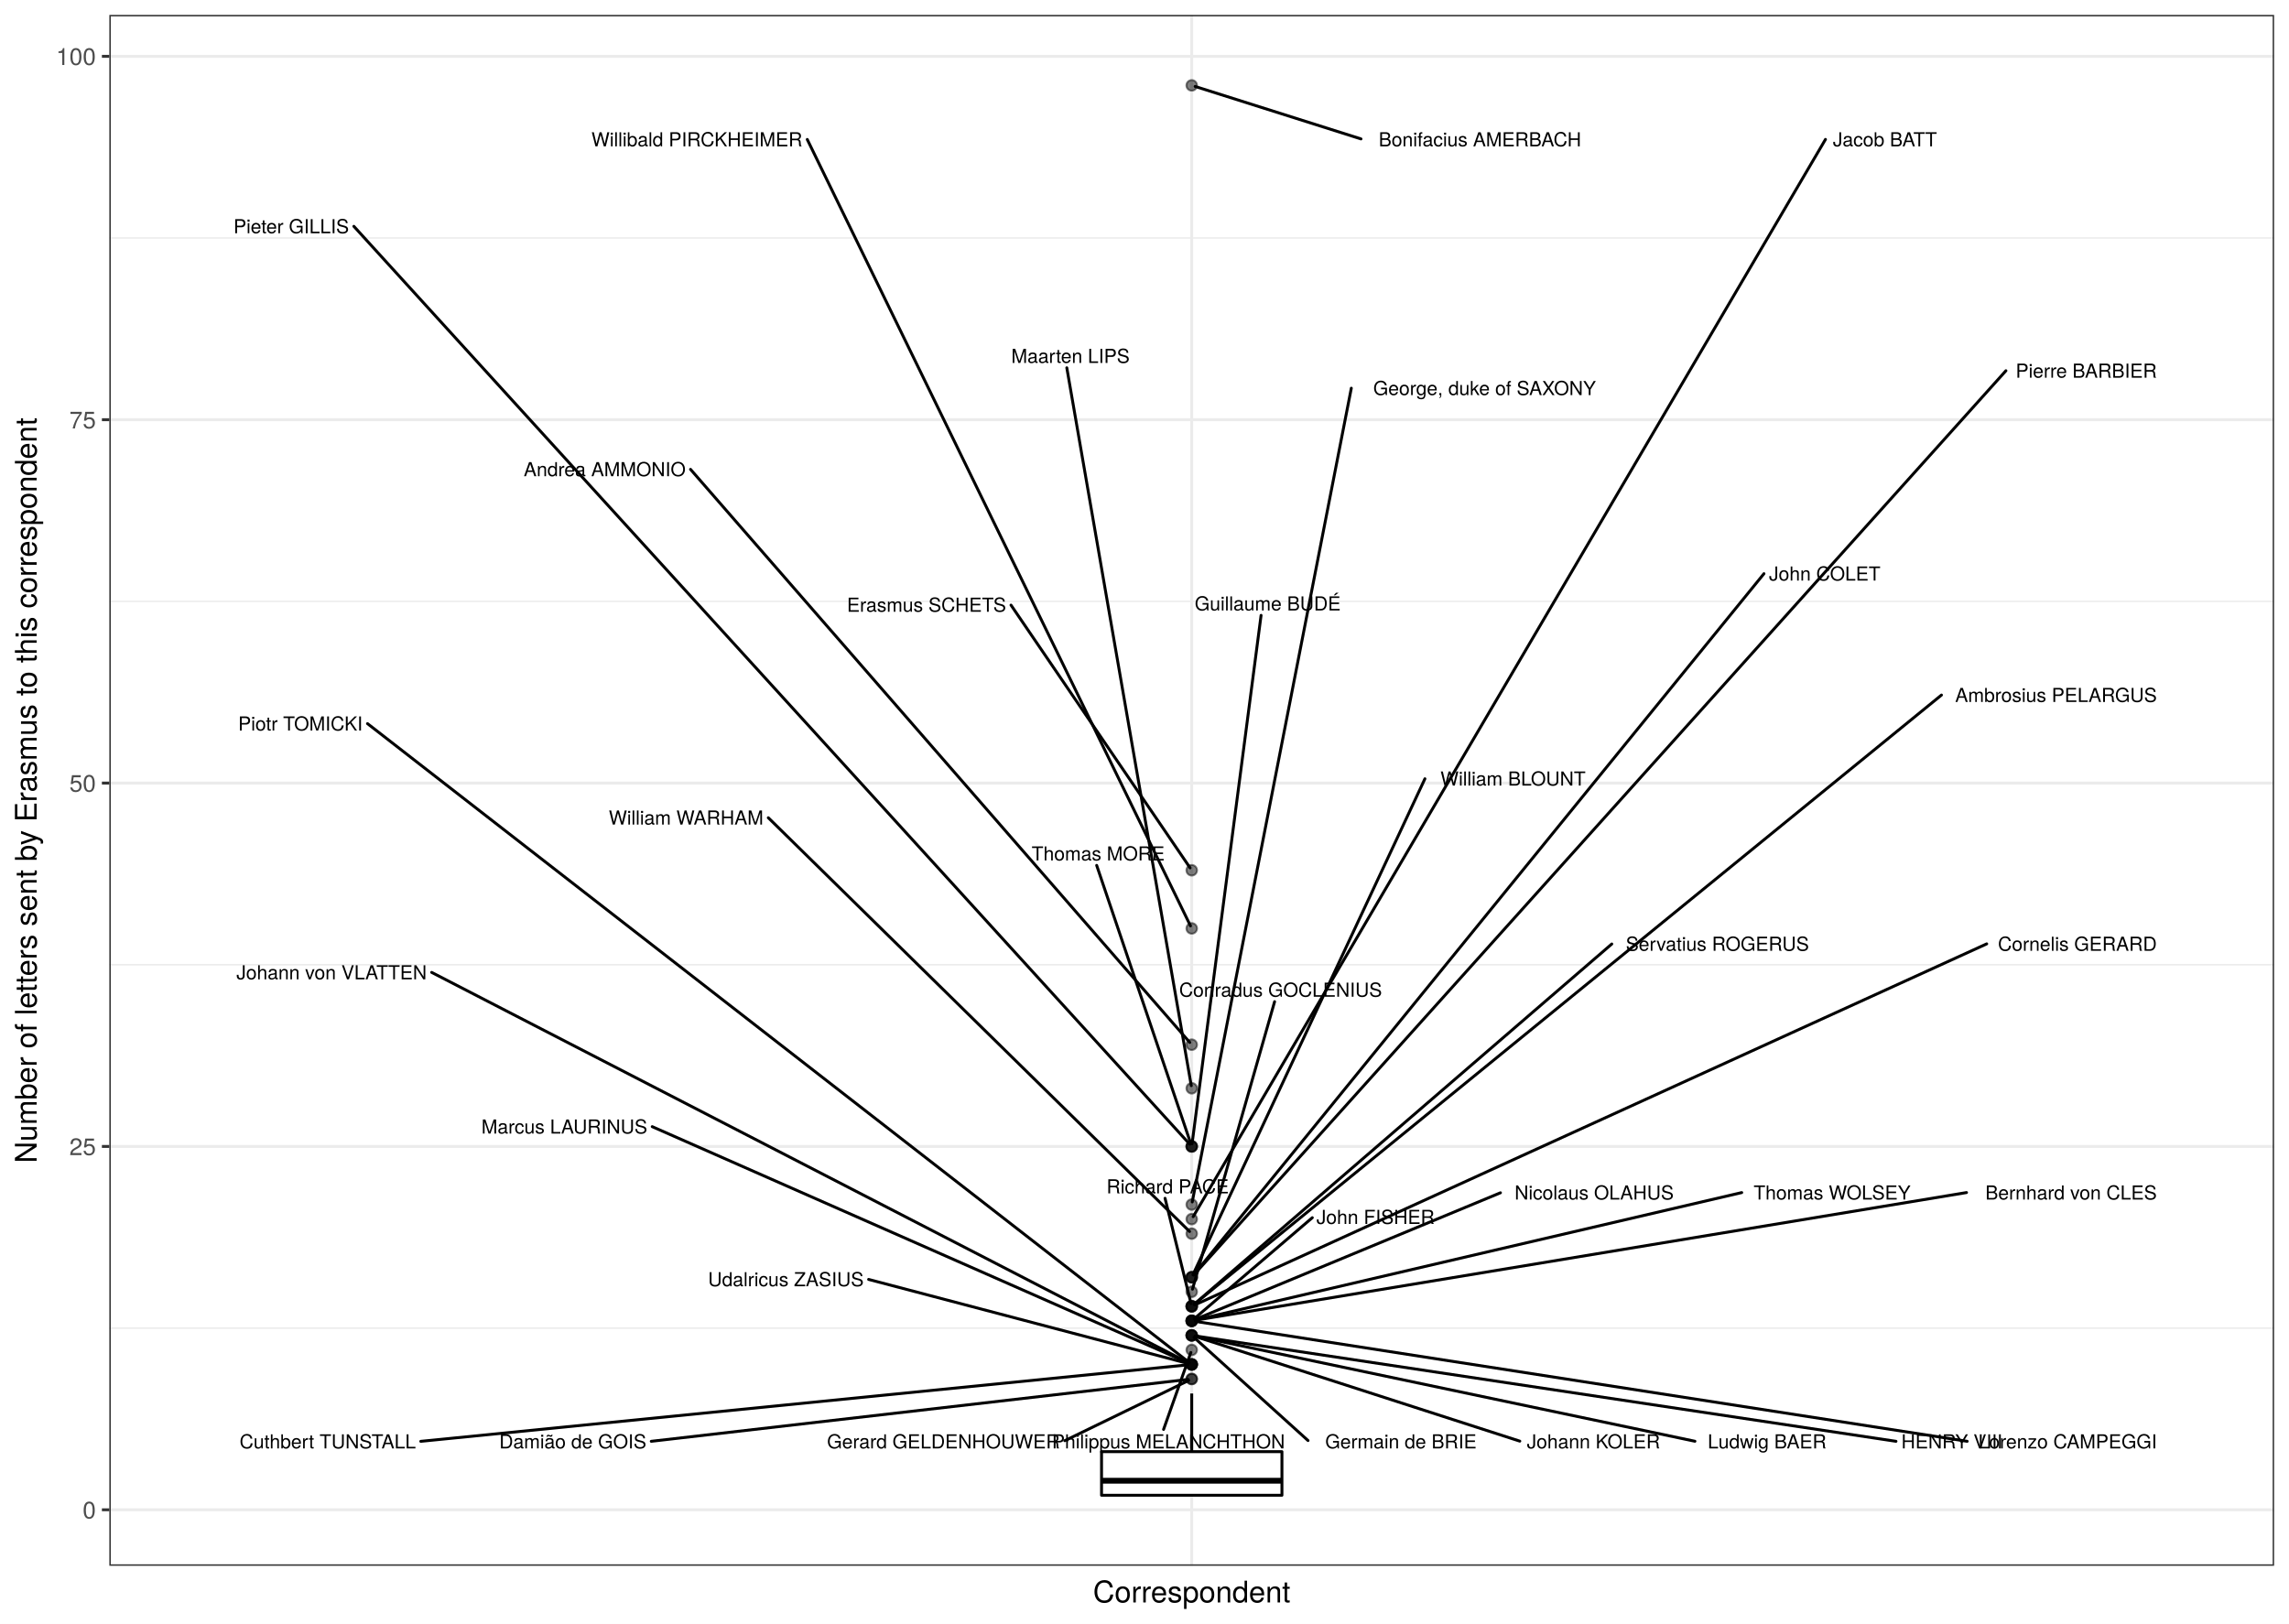
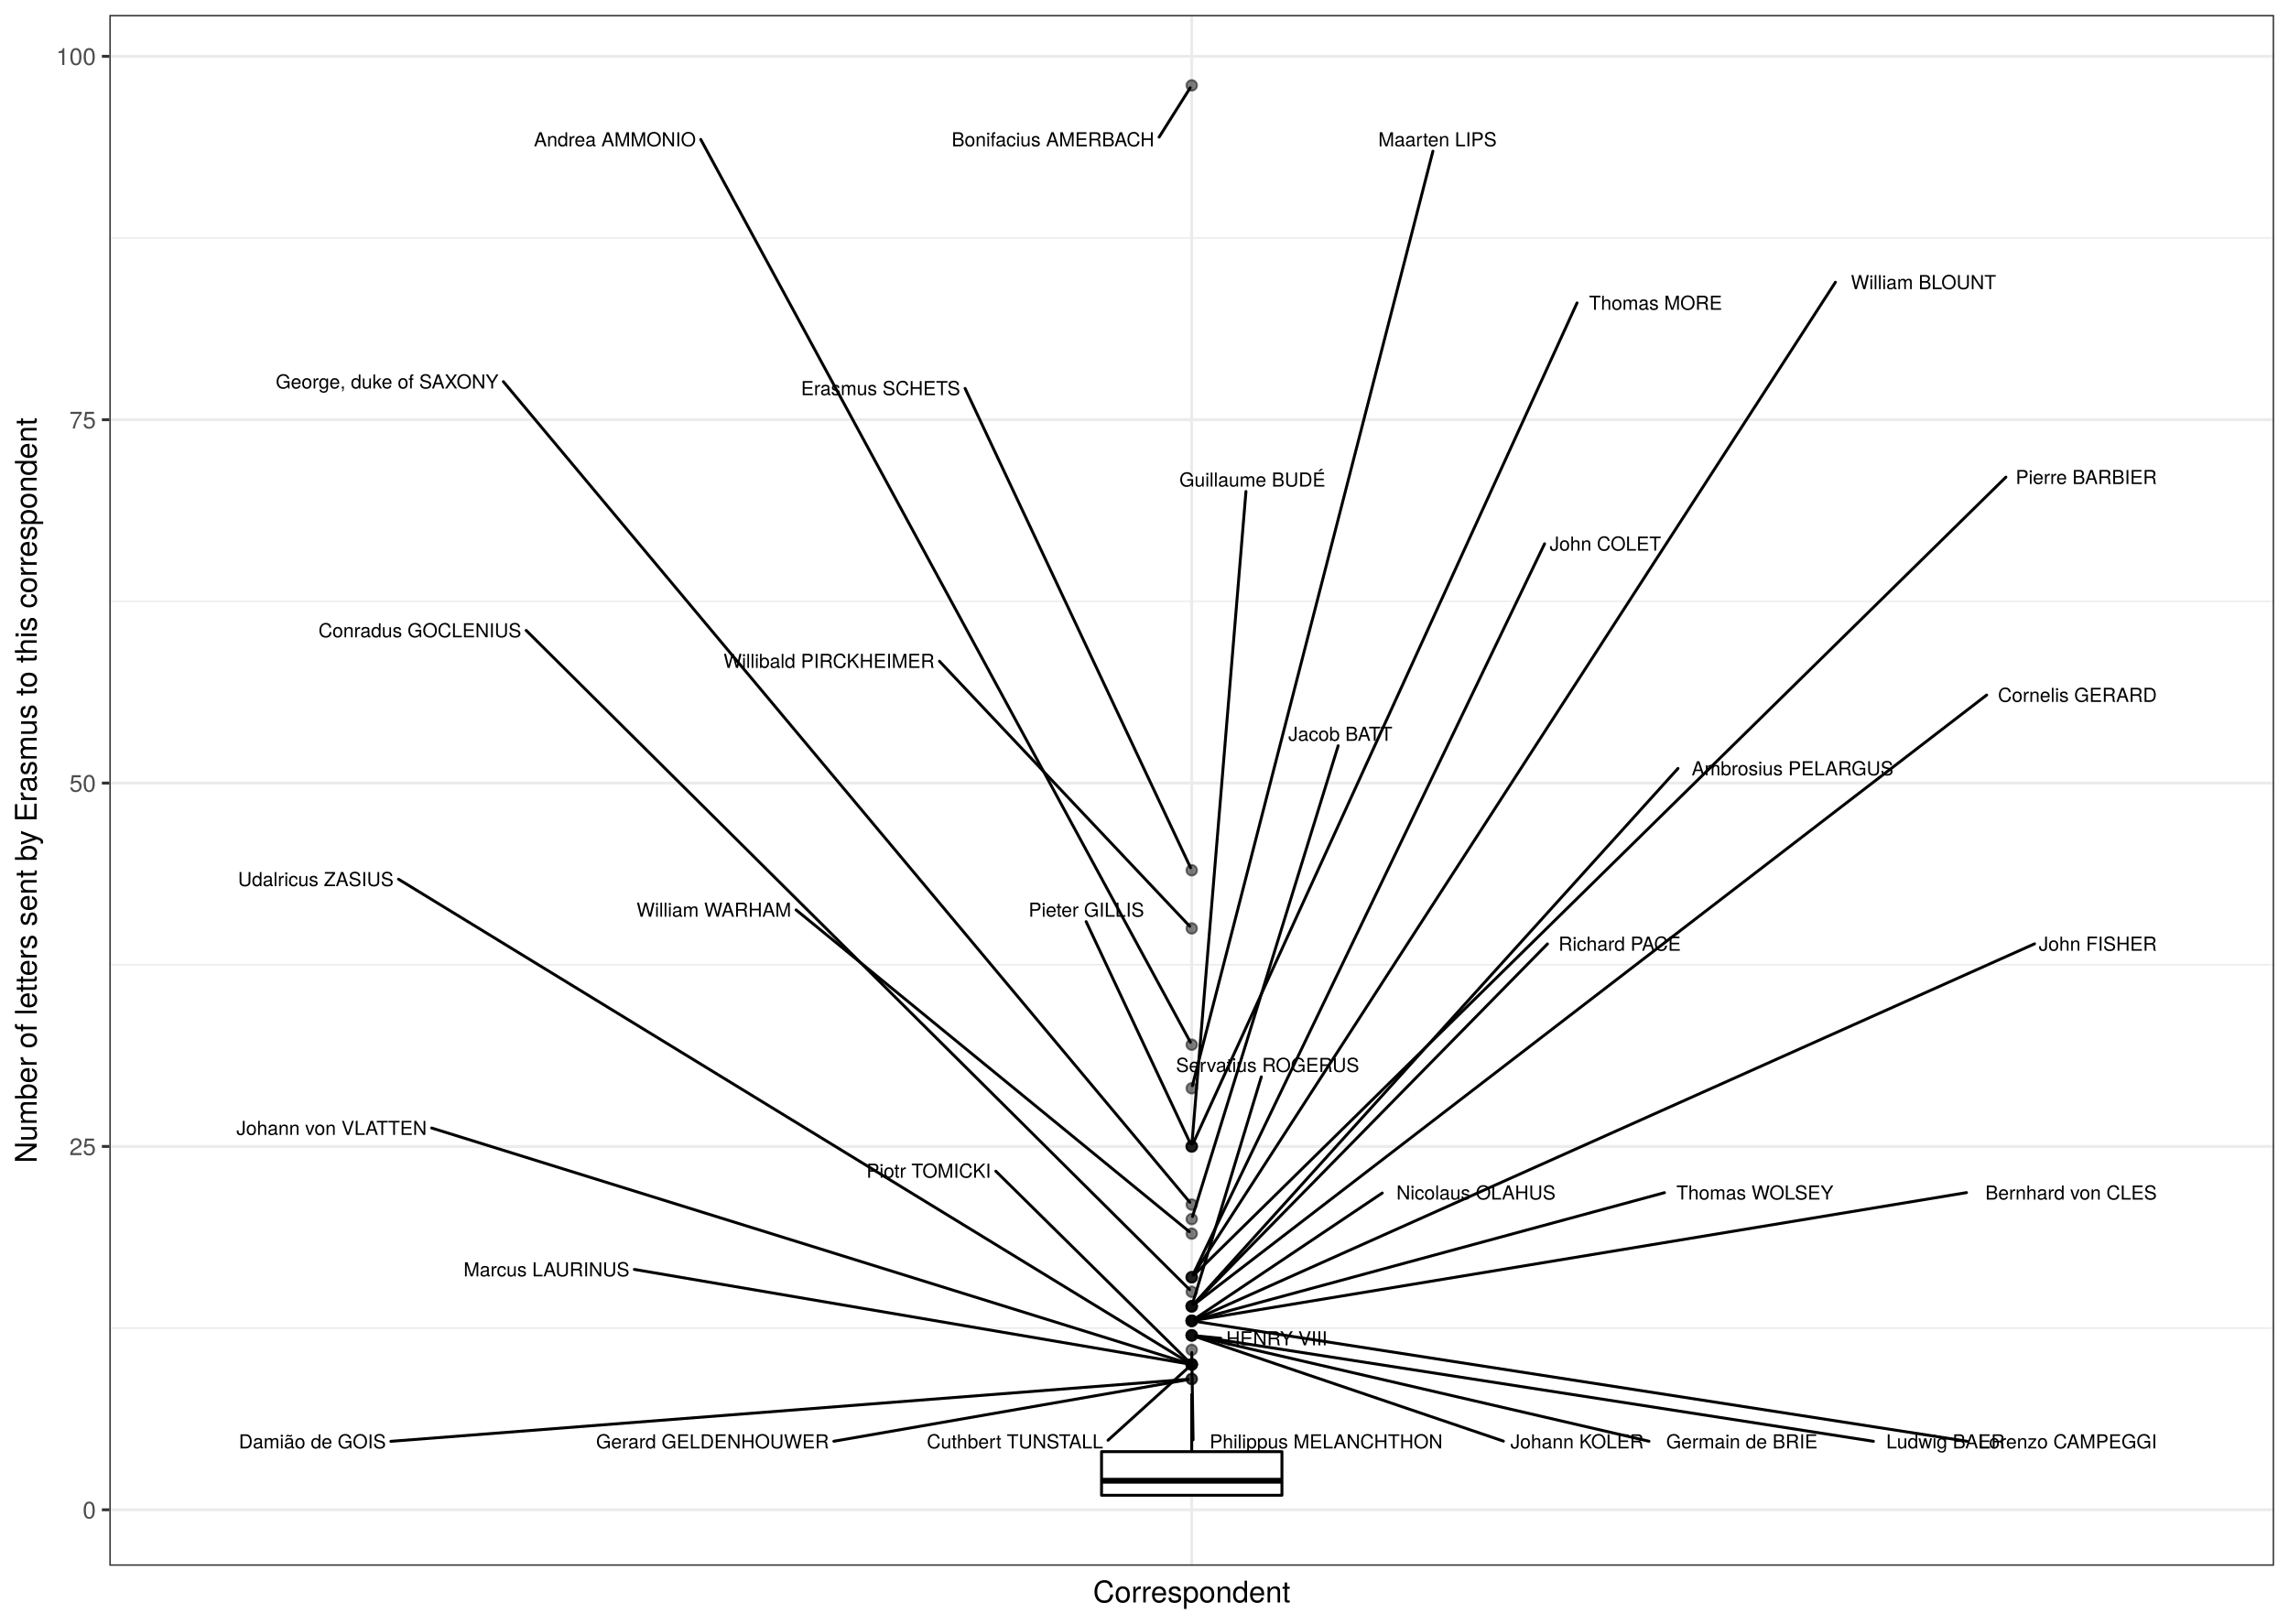
<svg xmlns="http://www.w3.org/2000/svg" class="svglite" width="842.40pt" height="597.60pt" viewBox="0 0 842.40 597.60">
  <defs>
    <style type="text/css">
    .svglite line, .svglite polyline, .svglite polygon, .svglite path, .svglite rect, .svglite circle {
      fill: none;
      stroke: #000000;
      stroke-linecap: round;
      stroke-linejoin: round;
      stroke-miterlimit: 10.00;
    }
    .svglite text {
      white-space: pre;
    }
  </style>
  </defs>
  <rect width="100%" height="100%" style="stroke: none; fill: #FFFFFF;" />
  <defs>
    <clipPath id="cpMC4wMHw4NDIuNDB8MC4wMHw1OTcuNjA=">
      <rect x="0.00" y="0.00" width="842.40" height="597.60" />
    </clipPath>
  </defs>
  <g clip-path="url(#cpMC4wMHw4NDIuNDB8MC4wMHw1OTcuNjA=)">
    <rect x="0" y="-0" width="842.40" height="597.60" style="stroke-width: 1.07; stroke: #FFFFFF; fill: #FFFFFF;" />
  </g>
  <defs>
    <clipPath id="cpNDAuMjR8ODM2LjkyfDUuNDh8NTc2LjMz">
      <rect x="40.24" y="5.48" width="796.68" height="570.85" />
    </clipPath>
  </defs>
  <g clip-path="url(#cpNDAuMjR8ODM2LjkyfDUuNDh8NTc2LjMz)">
    <rect x="40.24" y="5.48" width="796.68" height="570.85" style="stroke-width: 1.07; stroke: none; fill: #FFFFFF;" />
    <polyline points="40.24,488.86 836.92,488.86 " style="stroke-width: 0.53; stroke: #EBEBEB; stroke-linecap: butt;" />
    <polyline points="40.24,355.11 836.92,355.11 " style="stroke-width: 0.53; stroke: #EBEBEB; stroke-linecap: butt;" />
    <polyline points="40.24,221.35 836.92,221.35 " style="stroke-width: 0.53; stroke: #EBEBEB; stroke-linecap: butt;" />
    <polyline points="40.24,87.60 836.92,87.60 " style="stroke-width: 0.53; stroke: #EBEBEB; stroke-linecap: butt;" />
    <polyline points="40.24,555.73 836.92,555.73 " style="stroke-width: 1.07; stroke: #EBEBEB; stroke-linecap: butt;" />
    <polyline points="40.24,421.98 836.92,421.98 " style="stroke-width: 1.07; stroke: #EBEBEB; stroke-linecap: butt;" />
    <polyline points="40.24,288.23 836.92,288.23 " style="stroke-width: 1.07; stroke: #EBEBEB; stroke-linecap: butt;" />
    <polyline points="40.24,154.48 836.92,154.48 " style="stroke-width: 1.07; stroke: #EBEBEB; stroke-linecap: butt;" />
    <polyline points="40.24,20.73 836.92,20.73 " style="stroke-width: 1.07; stroke: #EBEBEB; stroke-linecap: butt;" />
    <polyline points="438.58,576.33 438.58,5.48 " style="stroke-width: 1.07; stroke: #EBEBEB; stroke-linecap: butt;" />
    <circle cx="438.58" cy="31.43" r="1.95" style="stroke-width: 0.71; stroke: #000000; stroke-opacity: 0.50; fill: #000000; fill-opacity: 0.50;" />
    <circle cx="438.58" cy="320.33" r="1.95" style="stroke-width: 0.71; stroke: #000000; stroke-opacity: 0.50; fill: #000000; fill-opacity: 0.50;" />
    <circle cx="438.58" cy="341.73" r="1.95" style="stroke-width: 0.71; stroke: #000000; stroke-opacity: 0.50; fill: #000000; fill-opacity: 0.50;" />
    <circle cx="438.58" cy="384.53" r="1.95" style="stroke-width: 0.71; stroke: #000000; stroke-opacity: 0.50; fill: #000000; fill-opacity: 0.50;" />
    <circle cx="438.58" cy="400.58" r="1.95" style="stroke-width: 0.71; stroke: #000000; stroke-opacity: 0.50; fill: #000000; fill-opacity: 0.50;" />
    <circle cx="438.58" cy="421.98" r="1.95" style="stroke-width: 0.71; stroke: #000000; stroke-opacity: 0.50; fill: #000000; fill-opacity: 0.50;" />
    <circle cx="438.58" cy="421.98" r="1.95" style="stroke-width: 0.71; stroke: #000000; stroke-opacity: 0.50; fill: #000000; fill-opacity: 0.50;" />
    <circle cx="438.58" cy="421.98" r="1.95" style="stroke-width: 0.71; stroke: #000000; stroke-opacity: 0.50; fill: #000000; fill-opacity: 0.50;" />
    <circle cx="438.58" cy="443.38" r="1.95" style="stroke-width: 0.71; stroke: #000000; stroke-opacity: 0.50; fill: #000000; fill-opacity: 0.50;" />
    <circle cx="438.58" cy="448.73" r="1.95" style="stroke-width: 0.71; stroke: #000000; stroke-opacity: 0.50; fill: #000000; fill-opacity: 0.50;" />
    <circle cx="438.58" cy="454.08" r="1.95" style="stroke-width: 0.71; stroke: #000000; stroke-opacity: 0.50; fill: #000000; fill-opacity: 0.50;" />
    <circle cx="438.58" cy="470.13" r="1.95" style="stroke-width: 0.71; stroke: #000000; stroke-opacity: 0.50; fill: #000000; fill-opacity: 0.50;" />
    <circle cx="438.58" cy="470.13" r="1.95" style="stroke-width: 0.71; stroke: #000000; stroke-opacity: 0.50; fill: #000000; fill-opacity: 0.50;" />
    <circle cx="438.58" cy="470.13" r="1.95" style="stroke-width: 0.71; stroke: #000000; stroke-opacity: 0.50; fill: #000000; fill-opacity: 0.50;" />
    <circle cx="438.58" cy="475.48" r="1.95" style="stroke-width: 0.71; stroke: #000000; stroke-opacity: 0.50; fill: #000000; fill-opacity: 0.50;" />
    <circle cx="438.58" cy="480.83" r="1.95" style="stroke-width: 0.71; stroke: #000000; stroke-opacity: 0.50; fill: #000000; fill-opacity: 0.50;" />
    <circle cx="438.58" cy="480.83" r="1.95" style="stroke-width: 0.71; stroke: #000000; stroke-opacity: 0.50; fill: #000000; fill-opacity: 0.50;" />
    <circle cx="438.58" cy="480.83" r="1.95" style="stroke-width: 0.71; stroke: #000000; stroke-opacity: 0.50; fill: #000000; fill-opacity: 0.50;" />
    <circle cx="438.58" cy="480.83" r="1.95" style="stroke-width: 0.71; stroke: #000000; stroke-opacity: 0.50; fill: #000000; fill-opacity: 0.50;" />
    <circle cx="438.58" cy="486.18" r="1.95" style="stroke-width: 0.71; stroke: #000000; stroke-opacity: 0.50; fill: #000000; fill-opacity: 0.50;" />
    <circle cx="438.58" cy="486.18" r="1.95" style="stroke-width: 0.71; stroke: #000000; stroke-opacity: 0.50; fill: #000000; fill-opacity: 0.50;" />
    <circle cx="438.58" cy="486.18" r="1.95" style="stroke-width: 0.71; stroke: #000000; stroke-opacity: 0.50; fill: #000000; fill-opacity: 0.50;" />
    <circle cx="438.58" cy="486.18" r="1.95" style="stroke-width: 0.71; stroke: #000000; stroke-opacity: 0.50; fill: #000000; fill-opacity: 0.50;" />
    <circle cx="438.58" cy="486.18" r="1.95" style="stroke-width: 0.71; stroke: #000000; stroke-opacity: 0.50; fill: #000000; fill-opacity: 0.50;" />
    <circle cx="438.58" cy="491.53" r="1.95" style="stroke-width: 0.71; stroke: #000000; stroke-opacity: 0.50; fill: #000000; fill-opacity: 0.50;" />
    <circle cx="438.58" cy="491.53" r="1.95" style="stroke-width: 0.71; stroke: #000000; stroke-opacity: 0.50; fill: #000000; fill-opacity: 0.50;" />
    <circle cx="438.58" cy="491.53" r="1.95" style="stroke-width: 0.71; stroke: #000000; stroke-opacity: 0.50; fill: #000000; fill-opacity: 0.50;" />
    <circle cx="438.58" cy="491.53" r="1.95" style="stroke-width: 0.71; stroke: #000000; stroke-opacity: 0.50; fill: #000000; fill-opacity: 0.50;" />
    <circle cx="438.58" cy="496.88" r="1.95" style="stroke-width: 0.71; stroke: #000000; stroke-opacity: 0.50; fill: #000000; fill-opacity: 0.50;" />
    <circle cx="438.58" cy="502.23" r="1.95" style="stroke-width: 0.71; stroke: #000000; stroke-opacity: 0.50; fill: #000000; fill-opacity: 0.50;" />
    <circle cx="438.58" cy="502.23" r="1.95" style="stroke-width: 0.71; stroke: #000000; stroke-opacity: 0.50; fill: #000000; fill-opacity: 0.50;" />
    <circle cx="438.58" cy="502.23" r="1.95" style="stroke-width: 0.71; stroke: #000000; stroke-opacity: 0.50; fill: #000000; fill-opacity: 0.50;" />
    <circle cx="438.58" cy="502.23" r="1.95" style="stroke-width: 0.71; stroke: #000000; stroke-opacity: 0.50; fill: #000000; fill-opacity: 0.50;" />
    <circle cx="438.58" cy="502.23" r="1.95" style="stroke-width: 0.71; stroke: #000000; stroke-opacity: 0.50; fill: #000000; fill-opacity: 0.50;" />
    <circle cx="438.58" cy="507.58" r="1.95" style="stroke-width: 0.71; stroke: #000000; stroke-opacity: 0.50; fill: #000000; fill-opacity: 0.50;" />
    <circle cx="438.58" cy="507.58" r="1.95" style="stroke-width: 0.71; stroke: #000000; stroke-opacity: 0.50; fill: #000000; fill-opacity: 0.50;" />
    <line x1="438.58" y1="534.33" x2="438.58" y2="512.93" style="stroke-width: 1.07; stroke-linecap: butt;" />
    <line x1="438.58" y1="550.38" x2="438.58" y2="550.38" style="stroke-width: 1.07; stroke-linecap: butt;" />
    <polygon points="405.39,534.33 405.39,550.38 471.78,550.38 471.78,534.33 405.39,534.33 " style="stroke-width: 1.07; fill: #FFFFFF;" />
    <line x1="405.39" y1="545.03" x2="471.78" y2="545.03" style="stroke-width: 2.13; stroke-linecap: butt;" />
-     <line x1="500.87" y1="51.13" x2="439.83" y2="31.82" style="stroke-width: 1.07;" />
-     <line x1="372.07" y1="222.73" x2="437.98" y2="319.45" style="stroke-width: 1.07;" />
-     <line x1="297.09" y1="51.33" x2="438.13" y2="340.81" style="stroke-width: 1.07;" />
-     <line x1="254.13" y1="172.76" x2="437.86" y2="383.70" style="stroke-width: 1.07;" />
-     <line x1="392.61" y1="135.38" x2="438.41" y2="399.61" style="stroke-width: 1.07;" />
-     <line x1="403.60" y1="318.53" x2="438.26" y2="421.03" style="stroke-width: 1.07;" />
-     <line x1="130.23" y1="83.31" x2="437.84" y2="421.16" style="stroke-width: 1.07;" />
-     <line x1="464.10" y1="226.50" x2="438.71" y2="421.01" style="stroke-width: 1.07;" />
-     <line x1="497.31" y1="142.89" x2="438.77" y2="442.41" style="stroke-width: 1.07;" />
-     <line x1="671.81" y1="51.31" x2="439.11" y2="447.83" style="stroke-width: 1.07;" />
-     <line x1="282.75" y1="301.00" x2="437.78" y2="453.29" style="stroke-width: 1.07;" />
-     <line x1="738.22" y1="136.46" x2="439.32" y2="469.31" style="stroke-width: 1.07;" />
-     <line x1="649.17" y1="211.16" x2="439.27" y2="469.29" style="stroke-width: 1.07;" />
-     <line x1="524.40" y1="286.65" x2="439.02" y2="469.21" style="stroke-width: 1.07;" />
-     <line x1="469.08" y1="368.69" x2="438.86" y2="474.53" style="stroke-width: 1.07;" />
-     <line x1="731.15" y1="347.42" x2="439.73" y2="480.31" style="stroke-width: 1.07;" />
-     <line x1="593.17" y1="347.47" x2="439.45" y2="480.08" style="stroke-width: 1.07;" />
-     <line x1="714.50" y1="255.84" x2="439.48" y2="480.10" style="stroke-width: 1.07;" />
-     <line x1="428.76" y1="441.07" x2="438.34" y2="479.87" style="stroke-width: 1.07;" />
+     <line x1="426.58" y1="50.47" x2="438.02" y2="32.32" style="stroke-width: 1.07;" />
+     <line x1="355.17" y1="142.96" x2="438.15" y2="319.40" style="stroke-width: 1.07;" />
+     <line x1="345.73" y1="243.38" x2="437.82" y2="340.92" style="stroke-width: 1.07;" />
+     <line x1="257.89" y1="51.32" x2="438.09" y2="383.62" style="stroke-width: 1.07;" />
+     <line x1="527.34" y1="55.66" x2="438.83" y2="399.62" style="stroke-width: 1.07;" />
+     <line x1="580.38" y1="111.50" x2="439.01" y2="421.05" style="stroke-width: 1.07;" />
+     <line x1="399.72" y1="339.23" x2="438.15" y2="421.06" style="stroke-width: 1.07;" />
+     <line x1="458.54" y1="180.90" x2="438.66" y2="421.01" style="stroke-width: 1.07;" />
+     <line x1="185.25" y1="140.47" x2="437.88" y2="442.54" style="stroke-width: 1.07;" />
+     <line x1="492.48" y1="274.50" x2="438.88" y2="447.78" style="stroke-width: 1.07;" />
+     <line x1="292.98" y1="334.92" x2="437.68" y2="453.35" style="stroke-width: 1.07;" />
+     <line x1="738.22" y1="175.62" x2="439.39" y2="469.34" style="stroke-width: 1.07;" />
+     <line x1="568.44" y1="200.15" x2="439.03" y2="469.21" style="stroke-width: 1.07;" />
+     <line x1="675.47" y1="103.88" x2="439.16" y2="469.25" style="stroke-width: 1.07;" />
+     <line x1="193.65" y1="232.05" x2="437.79" y2="474.69" style="stroke-width: 1.07;" />
+     <line x1="731.15" y1="255.82" x2="439.51" y2="480.12" style="stroke-width: 1.07;" />
+     <line x1="464.19" y1="396.38" x2="438.87" y2="479.88" style="stroke-width: 1.07;" />
+     <line x1="617.54" y1="282.85" x2="439.32" y2="480.01" style="stroke-width: 1.07;" />
+     <line x1="569.50" y1="347.44" x2="439.37" y2="480.03" style="stroke-width: 1.07;" />
    <line x1="723.96" y1="530.52" x2="439.91" y2="486.39" style="stroke-width: 1.07;" />
-     <line x1="552.20" y1="439.04" x2="439.76" y2="485.69" style="stroke-width: 1.07;" />
-     <line x1="482.96" y1="448.21" x2="439.46" y2="485.43" style="stroke-width: 1.07;" />
-     <line x1="723.72" y1="438.96" x2="439.91" y2="485.96" style="stroke-width: 1.07;" />
-     <line x1="640.99" y1="438.97" x2="439.88" y2="485.88" style="stroke-width: 1.07;" />
-     <line x1="623.77" y1="530.50" x2="439.89" y2="491.81" style="stroke-width: 1.07;" />
-     <line x1="481.38" y1="530.24" x2="439.43" y2="492.30" style="stroke-width: 1.07;" />
-     <line x1="559.32" y1="530.46" x2="439.83" y2="491.93" style="stroke-width: 1.07;" />
-     <line x1="697.76" y1="530.52" x2="439.92" y2="491.73" style="stroke-width: 1.07;" />
-     <line x1="428.22" y1="526.15" x2="438.25" y2="497.83" style="stroke-width: 1.07;" />
-     <line x1="154.85" y1="530.53" x2="437.23" y2="502.37" style="stroke-width: 1.07;" />
-     <line x1="135.25" y1="266.36" x2="437.66" y2="501.51" style="stroke-width: 1.07;" />
-     <line x1="158.86" y1="357.92" x2="437.48" y2="501.66" style="stroke-width: 1.07;" />
-     <line x1="319.67" y1="470.93" x2="437.30" y2="501.90" style="stroke-width: 1.07;" />
-     <line x1="240.03" y1="414.70" x2="437.42" y2="501.72" style="stroke-width: 1.07;" />
-     <line x1="391.86" y1="530.29" x2="437.45" y2="508.13" style="stroke-width: 1.07;" />
-     <line x1="239.68" y1="530.52" x2="437.24" y2="507.74" style="stroke-width: 1.07;" />
-     <text x="581.92" y="53.86" text-anchor="end" style="font-size: 7.11px; font-family: &quot;TeX Gyre Heros&quot;;" textLength="79.25px" lengthAdjust="spacingAndGlyphs">Bonifacius AMERBACH</text>
-     <text x="370.27" y="225.17" text-anchor="end" style="font-size: 7.11px; font-family: &quot;TeX Gyre Heros&quot;;" textLength="61.03px" lengthAdjust="spacingAndGlyphs">Erasmus SCHETS</text>
-     <text x="295.29" y="53.86" text-anchor="end" style="font-size: 7.11px; font-family: &quot;TeX Gyre Heros&quot;;" textLength="80.46px" lengthAdjust="spacingAndGlyphs">Willibald PIRCKHEIMER</text>
-     <text x="252.33" y="175.28" text-anchor="end" style="font-size: 7.11px; font-family: &quot;TeX Gyre Heros&quot;;" textLength="63.36px" lengthAdjust="spacingAndGlyphs">Andrea AMMONIO</text>
-     <text x="415.74" y="133.58" text-anchor="end" style="font-size: 7.11px; font-family: &quot;TeX Gyre Heros&quot;;" textLength="46.55px" lengthAdjust="spacingAndGlyphs">Maarten LIPS</text>
-     <text x="428.64" y="316.73" text-anchor="end" style="font-size: 7.11px; font-family: &quot;TeX Gyre Heros&quot;;" textLength="51.60px" lengthAdjust="spacingAndGlyphs">Thomas MORE</text>
-     <text x="128.43" y="85.86" text-anchor="end" style="font-size: 7.11px; font-family: &quot;TeX Gyre Heros&quot;;" textLength="44.94px" lengthAdjust="spacingAndGlyphs">Pieter GILLIS</text>
-     <text x="493.41" y="224.70" text-anchor="end" style="font-size: 7.11px; font-family: &quot;TeX Gyre Heros&quot;;" textLength="58.38px" lengthAdjust="spacingAndGlyphs">Guillaume BUDÉ</text>
-     <text x="587.34" y="145.42" text-anchor="end" style="font-size: 7.11px; font-family: &quot;TeX Gyre Heros&quot;;" textLength="88.23px" lengthAdjust="spacingAndGlyphs">George, duke of SAXONY</text>
-     <text x="712.84" y="53.86" text-anchor="end" style="font-size: 7.11px; font-family: &quot;TeX Gyre Heros&quot;;" textLength="39.23px" lengthAdjust="spacingAndGlyphs">Jacob BATT</text>
-     <text x="280.95" y="303.51" text-anchor="end" style="font-size: 7.11px; font-family: &quot;TeX Gyre Heros&quot;;" textLength="61.07px" lengthAdjust="spacingAndGlyphs">William WARHAM</text>
-     <text x="793.76" y="139.02" text-anchor="end" style="font-size: 7.11px; font-family: &quot;TeX Gyre Heros&quot;;" textLength="53.74px" lengthAdjust="spacingAndGlyphs">Pierre BARBIER</text>
-     <text x="692.04" y="213.70" text-anchor="end" style="font-size: 7.11px; font-family: &quot;TeX Gyre Heros&quot;;" textLength="41.07px" lengthAdjust="spacingAndGlyphs">John COLET</text>
-     <text x="583.53" y="289.15" text-anchor="end" style="font-size: 7.11px; font-family: &quot;TeX Gyre Heros&quot;;" textLength="57.33px" lengthAdjust="spacingAndGlyphs">William BLOUNT</text>
-     <text x="508.60" y="366.89" text-anchor="end" style="font-size: 7.11px; font-family: &quot;TeX Gyre Heros&quot;;" textLength="77.72px" lengthAdjust="spacingAndGlyphs">Conradus GOCLENIUS</text>
-     <text x="793.76" y="349.97" text-anchor="end" style="font-size: 7.11px; font-family: &quot;TeX Gyre Heros&quot;;" textLength="60.82px" lengthAdjust="spacingAndGlyphs">Cornelis GERARD</text>
-     <text x="665.75" y="349.97" text-anchor="end" style="font-size: 7.11px; font-family: &quot;TeX Gyre Heros&quot;;" textLength="70.78px" lengthAdjust="spacingAndGlyphs">Servatius ROGERUS</text>
-     <text x="793.78" y="258.39" text-anchor="end" style="font-size: 7.11px; font-family: &quot;TeX Gyre Heros&quot;;" textLength="77.47px" lengthAdjust="spacingAndGlyphs">Ambrosius PELARGUS</text>
-     <text x="452.24" y="439.27" text-anchor="end" style="font-size: 7.11px; font-family: &quot;TeX Gyre Heros&quot;;" textLength="47.28px" lengthAdjust="spacingAndGlyphs">Richard PACE</text>
+     <line x1="508.70" y1="439.13" x2="439.58" y2="485.51" style="stroke-width: 1.07;" />
+     <line x1="748.76" y1="347.40" x2="439.74" y2="485.66" style="stroke-width: 1.07;" />
+     <line x1="723.72" y1="438.98" x2="439.91" y2="485.96" style="stroke-width: 1.07;" />
+     <line x1="612.56" y1="439.00" x2="439.86" y2="485.84" style="stroke-width: 1.07;" />
+     <line x1="689.47" y1="530.52" x2="439.91" y2="491.74" style="stroke-width: 1.07;" />
+     <line x1="606.86" y1="530.50" x2="439.88" y2="491.83" style="stroke-width: 1.07;" />
+     <line x1="553.28" y1="530.45" x2="439.81" y2="491.95" style="stroke-width: 1.07;" />
+     <line x1="449.27" y1="492.60" x2="439.93" y2="491.67" style="stroke-width: 1.07;" />
+     <line x1="439.08" y1="529.97" x2="438.60" y2="497.86" style="stroke-width: 1.07;" />
+     <line x1="407.77" y1="530.13" x2="437.74" y2="503.00" style="stroke-width: 1.07;" />
+     <line x1="366.48" y1="431.09" x2="437.78" y2="501.44" style="stroke-width: 1.07;" />
+     <line x1="158.86" y1="415.20" x2="437.33" y2="501.84" style="stroke-width: 1.07;" />
+     <line x1="146.66" y1="323.62" x2="437.55" y2="501.60" style="stroke-width: 1.07;" />
+     <line x1="233.46" y1="467.25" x2="437.26" y2="502.01" style="stroke-width: 1.07;" />
+     <line x1="306.87" y1="530.50" x2="437.26" y2="507.81" style="stroke-width: 1.07;" />
+     <line x1="143.84" y1="530.53" x2="437.23" y2="507.69" style="stroke-width: 1.07;" />
+     <text x="424.78" y="53.87" text-anchor="end" style="font-size: 7.11px; font-family: &quot;TeX Gyre Heros&quot;;" textLength="79.25px" lengthAdjust="spacingAndGlyphs">Bonifacius AMERBACH</text>
+     <text x="353.37" y="145.45" text-anchor="end" style="font-size: 7.11px; font-family: &quot;TeX Gyre Heros&quot;;" textLength="61.03px" lengthAdjust="spacingAndGlyphs">Erasmus SCHETS</text>
+     <text x="343.93" y="245.84" text-anchor="end" style="font-size: 7.11px; font-family: &quot;TeX Gyre Heros&quot;;" textLength="80.46px" lengthAdjust="spacingAndGlyphs">Willibald PIRCKHEIMER</text>
+     <text x="256.09" y="53.86" text-anchor="end" style="font-size: 7.11px; font-family: &quot;TeX Gyre Heros&quot;;" textLength="63.36px" lengthAdjust="spacingAndGlyphs">Andrea AMMONIO</text>
+     <text x="550.81" y="53.86" text-anchor="end" style="font-size: 7.11px; font-family: &quot;TeX Gyre Heros&quot;;" textLength="46.55px" lengthAdjust="spacingAndGlyphs">Maarten LIPS</text>
+     <text x="633.78" y="114.03" text-anchor="end" style="font-size: 7.11px; font-family: &quot;TeX Gyre Heros&quot;;" textLength="51.60px" lengthAdjust="spacingAndGlyphs">Thomas MORE</text>
+     <text x="421.06" y="337.43" text-anchor="end" style="font-size: 7.11px; font-family: &quot;TeX Gyre Heros&quot;;" textLength="44.94px" lengthAdjust="spacingAndGlyphs">Pieter GILLIS</text>
+     <text x="487.77" y="179.10" text-anchor="end" style="font-size: 7.11px; font-family: &quot;TeX Gyre Heros&quot;;" textLength="58.38px" lengthAdjust="spacingAndGlyphs">Guillaume BUDÉ</text>
+     <text x="183.45" y="143.01" text-anchor="end" style="font-size: 7.11px; font-family: &quot;TeX Gyre Heros&quot;;" textLength="88.23px" lengthAdjust="spacingAndGlyphs">George, duke of SAXONY</text>
+     <text x="512.42" y="272.70" text-anchor="end" style="font-size: 7.11px; font-family: &quot;TeX Gyre Heros&quot;;" textLength="39.23px" lengthAdjust="spacingAndGlyphs">Jacob BATT</text>
+     <text x="291.18" y="337.43" text-anchor="end" style="font-size: 7.11px; font-family: &quot;TeX Gyre Heros&quot;;" textLength="61.07px" lengthAdjust="spacingAndGlyphs">William WARHAM</text>
+     <text x="793.76" y="178.17" text-anchor="end" style="font-size: 7.11px; font-family: &quot;TeX Gyre Heros&quot;;" textLength="53.74px" lengthAdjust="spacingAndGlyphs">Pierre BARBIER</text>
+     <text x="611.31" y="202.68" text-anchor="end" style="font-size: 7.11px; font-family: &quot;TeX Gyre Heros&quot;;" textLength="41.07px" lengthAdjust="spacingAndGlyphs">John COLET</text>
+     <text x="734.60" y="106.43" text-anchor="end" style="font-size: 7.11px; font-family: &quot;TeX Gyre Heros&quot;;" textLength="57.33px" lengthAdjust="spacingAndGlyphs">William BLOUNT</text>
+     <text x="191.85" y="234.59" text-anchor="end" style="font-size: 7.11px; font-family: &quot;TeX Gyre Heros&quot;;" textLength="77.72px" lengthAdjust="spacingAndGlyphs">Conradus GOCLENIUS</text>
+     <text x="793.76" y="258.36" text-anchor="end" style="font-size: 7.11px; font-family: &quot;TeX Gyre Heros&quot;;" textLength="60.82px" lengthAdjust="spacingAndGlyphs">Cornelis GERARD</text>
+     <text x="500.21" y="394.58" text-anchor="end" style="font-size: 7.11px; font-family: &quot;TeX Gyre Heros&quot;;" textLength="70.78px" lengthAdjust="spacingAndGlyphs">Servatius ROGERUS</text>
+     <text x="696.81" y="285.38" text-anchor="end" style="font-size: 7.11px; font-family: &quot;TeX Gyre Heros&quot;;" textLength="77.47px" lengthAdjust="spacingAndGlyphs">Ambrosius PELARGUS</text>
+     <text x="618.58" y="349.94" text-anchor="end" style="font-size: 7.11px; font-family: &quot;TeX Gyre Heros&quot;;" textLength="47.28px" lengthAdjust="spacingAndGlyphs">Richard PACE</text>
    <text x="793.77" y="533.13" text-anchor="end" style="font-size: 7.11px; font-family: &quot;TeX Gyre Heros&quot;;" textLength="68.01px" lengthAdjust="spacingAndGlyphs">Lorenzo CAMPEGGI</text>
-     <text x="615.98" y="441.53" text-anchor="end" style="font-size: 7.11px; font-family: &quot;TeX Gyre Heros&quot;;" textLength="61.98px" lengthAdjust="spacingAndGlyphs">Nicolaus OLAHUS</text>
-     <text x="527.95" y="450.51" text-anchor="end" style="font-size: 7.11px; font-family: &quot;TeX Gyre Heros&quot;;" textLength="43.19px" lengthAdjust="spacingAndGlyphs">John FISHER</text>
-     <text x="793.76" y="441.53" text-anchor="end" style="font-size: 7.11px; font-family: &quot;TeX Gyre Heros&quot;;" textLength="68.24px" lengthAdjust="spacingAndGlyphs">Bernhard von CLES</text>
-     <text x="703.15" y="441.52" text-anchor="end" style="font-size: 7.11px; font-family: &quot;TeX Gyre Heros&quot;;" textLength="60.36px" lengthAdjust="spacingAndGlyphs">Thomas WOLSEY</text>
-     <text x="672.16" y="533.13" text-anchor="end" style="font-size: 7.11px; font-family: &quot;TeX Gyre Heros&quot;;" textLength="46.58px" lengthAdjust="spacingAndGlyphs">Ludwig BAER</text>
-     <text x="543.42" y="533.13" text-anchor="end" style="font-size: 7.11px; font-family: &quot;TeX Gyre Heros&quot;;" textLength="60.24px" lengthAdjust="spacingAndGlyphs">Germain de BRIE</text>
-     <text x="610.95" y="533.13" text-anchor="end" style="font-size: 7.11px; font-family: &quot;TeX Gyre Heros&quot;;" textLength="49.84px" lengthAdjust="spacingAndGlyphs">Johann KOLER</text>
-     <text x="736.94" y="533.13" text-anchor="end" style="font-size: 7.11px; font-family: &quot;TeX Gyre Heros&quot;;" textLength="37.38px" lengthAdjust="spacingAndGlyphs">HENRY VIII</text>
-     <text x="472.88" y="533.13" text-anchor="end" style="font-size: 7.11px; font-family: &quot;TeX Gyre Heros&quot;;" textLength="90.03px" lengthAdjust="spacingAndGlyphs">Philippus MELANCHTHON</text>
-     <text x="153.05" y="533.13" text-anchor="end" style="font-size: 7.11px; font-family: &quot;TeX Gyre Heros&quot;;" textLength="69.55px" lengthAdjust="spacingAndGlyphs">Cuthbert TUNSTALL</text>
-     <text x="133.45" y="268.90" text-anchor="end" style="font-size: 7.11px; font-family: &quot;TeX Gyre Heros&quot;;" textLength="48.30px" lengthAdjust="spacingAndGlyphs">Piotr TOMICKI</text>
-     <text x="157.06" y="360.47" text-anchor="end" style="font-size: 7.11px; font-family: &quot;TeX Gyre Heros&quot;;" textLength="73.56px" lengthAdjust="spacingAndGlyphs">Johann von VLATTEN</text>
-     <text x="317.87" y="473.45" text-anchor="end" style="font-size: 7.11px; font-family: &quot;TeX Gyre Heros&quot;;" textLength="61.37px" lengthAdjust="spacingAndGlyphs">Udalricus ZASIUS</text>
-     <text x="238.23" y="417.24" text-anchor="end" style="font-size: 7.11px; font-family: &quot;TeX Gyre Heros&quot;;" textLength="63.88px" lengthAdjust="spacingAndGlyphs">Marcus LAURINUS</text>
-     <text x="390.06" y="533.13" text-anchor="end" style="font-size: 7.11px; font-family: &quot;TeX Gyre Heros&quot;;" textLength="88.57px" lengthAdjust="spacingAndGlyphs">Gerard GELDENHOUWER</text>
-     <text x="237.88" y="533.13" text-anchor="end" style="font-size: 7.11px; font-family: &quot;TeX Gyre Heros&quot;;" textLength="58.54px" lengthAdjust="spacingAndGlyphs">Damião de GOIS</text>
+     <text x="572.48" y="441.53" text-anchor="end" style="font-size: 7.11px; font-family: &quot;TeX Gyre Heros&quot;;" textLength="61.98px" lengthAdjust="spacingAndGlyphs">Nicolaus OLAHUS</text>
+     <text x="793.75" y="349.95" text-anchor="end" style="font-size: 7.11px; font-family: &quot;TeX Gyre Heros&quot;;" textLength="43.19px" lengthAdjust="spacingAndGlyphs">John FISHER</text>
+     <text x="793.76" y="441.55" text-anchor="end" style="font-size: 7.11px; font-family: &quot;TeX Gyre Heros&quot;;" textLength="68.24px" lengthAdjust="spacingAndGlyphs">Bernhard von CLES</text>
+     <text x="674.73" y="441.54" text-anchor="end" style="font-size: 7.11px; font-family: &quot;TeX Gyre Heros&quot;;" textLength="60.36px" lengthAdjust="spacingAndGlyphs">Thomas WOLSEY</text>
+     <text x="737.86" y="533.13" text-anchor="end" style="font-size: 7.11px; font-family: &quot;TeX Gyre Heros&quot;;" textLength="46.58px" lengthAdjust="spacingAndGlyphs">Ludwig BAER</text>
+     <text x="668.91" y="533.13" text-anchor="end" style="font-size: 7.11px; font-family: &quot;TeX Gyre Heros&quot;;" textLength="60.24px" lengthAdjust="spacingAndGlyphs">Germain de BRIE</text>
+     <text x="604.92" y="533.13" text-anchor="end" style="font-size: 7.11px; font-family: &quot;TeX Gyre Heros&quot;;" textLength="49.84px" lengthAdjust="spacingAndGlyphs">Johann KOLER</text>
+     <text x="488.46" y="495.20" text-anchor="end" style="font-size: 7.11px; font-family: &quot;TeX Gyre Heros&quot;;" textLength="37.38px" lengthAdjust="spacingAndGlyphs">HENRY VIII</text>
+     <text x="530.91" y="533.13" text-anchor="end" style="font-size: 7.11px; font-family: &quot;TeX Gyre Heros&quot;;" textLength="90.03px" lengthAdjust="spacingAndGlyphs">Philippus MELANCHTHON</text>
+     <text x="405.97" y="533.13" text-anchor="end" style="font-size: 7.11px; font-family: &quot;TeX Gyre Heros&quot;;" textLength="69.55px" lengthAdjust="spacingAndGlyphs">Cuthbert TUNSTALL</text>
+     <text x="364.68" y="433.50" text-anchor="end" style="font-size: 7.11px; font-family: &quot;TeX Gyre Heros&quot;;" textLength="48.30px" lengthAdjust="spacingAndGlyphs">Piotr TOMICKI</text>
+     <text x="157.06" y="417.75" text-anchor="end" style="font-size: 7.11px; font-family: &quot;TeX Gyre Heros&quot;;" textLength="73.56px" lengthAdjust="spacingAndGlyphs">Johann von VLATTEN</text>
+     <text x="144.86" y="326.17" text-anchor="end" style="font-size: 7.11px; font-family: &quot;TeX Gyre Heros&quot;;" textLength="61.37px" lengthAdjust="spacingAndGlyphs">Udalricus ZASIUS</text>
+     <text x="231.66" y="469.81" text-anchor="end" style="font-size: 7.11px; font-family: &quot;TeX Gyre Heros&quot;;" textLength="63.88px" lengthAdjust="spacingAndGlyphs">Marcus LAURINUS</text>
+     <text x="305.07" y="533.13" text-anchor="end" style="font-size: 7.11px; font-family: &quot;TeX Gyre Heros&quot;;" textLength="88.57px" lengthAdjust="spacingAndGlyphs">Gerard GELDENHOUWER</text>
+     <text x="142.04" y="533.13" text-anchor="end" style="font-size: 7.11px; font-family: &quot;TeX Gyre Heros&quot;;" textLength="58.54px" lengthAdjust="spacingAndGlyphs">Damião de GOIS</text>
    <rect x="40.24" y="5.48" width="796.68" height="570.85" style="stroke-width: 1.07; stroke: #333333;" />
  </g>
  <g clip-path="url(#cpMC4wMHw4NDIuNDB8MC4wMHw1OTcuNjA=)">
    <text x="35.31" y="558.94" text-anchor="end" style="font-size: 8.80px;fill: #4D4D4D; font-family: &quot;TeX Gyre Heros&quot;;" textLength="5.59px" lengthAdjust="spacingAndGlyphs">0</text>
    <text x="35.31" y="425.19" text-anchor="end" style="font-size: 8.80px;fill: #4D4D4D; font-family: &quot;TeX Gyre Heros&quot;;" textLength="11.19px" lengthAdjust="spacingAndGlyphs">25</text>
    <text x="35.31" y="291.44" text-anchor="end" style="font-size: 8.80px;fill: #4D4D4D; font-family: &quot;TeX Gyre Heros&quot;;" textLength="11.19px" lengthAdjust="spacingAndGlyphs">50</text>
    <text x="35.31" y="157.69" text-anchor="end" style="font-size: 8.80px;fill: #4D4D4D; font-family: &quot;TeX Gyre Heros&quot;;" textLength="11.19px" lengthAdjust="spacingAndGlyphs">75</text>
    <text x="35.31" y="23.93" text-anchor="end" style="font-size: 8.80px;fill: #4D4D4D; font-family: &quot;TeX Gyre Heros&quot;;" textLength="16.78px" lengthAdjust="spacingAndGlyphs">100</text>
    <polyline points="37.50,555.73 40.24,555.73 " style="stroke-width: 1.07; stroke: #333333; stroke-linecap: butt;" />
    <polyline points="37.50,421.98 40.24,421.98 " style="stroke-width: 1.07; stroke: #333333; stroke-linecap: butt;" />
    <polyline points="37.50,288.23 40.24,288.23 " style="stroke-width: 1.07; stroke: #333333; stroke-linecap: butt;" />
    <polyline points="37.50,154.48 40.24,154.48 " style="stroke-width: 1.07; stroke: #333333; stroke-linecap: butt;" />
    <polyline points="37.50,20.73 40.24,20.73 " style="stroke-width: 1.07; stroke: #333333; stroke-linecap: butt;" />
    <text x="438.58" y="589.83" text-anchor="middle" style="font-size: 11.00px; font-family: &quot;TeX Gyre Heros&quot;;" textLength="81.24px" lengthAdjust="spacingAndGlyphs">Correspondent</text>
    <text transform="translate(13.50,290.91) rotate(-90)" text-anchor="middle" style="font-size: 11.00px; font-family: &quot;TeX Gyre Heros&quot;;" textLength="313.61px" lengthAdjust="spacingAndGlyphs">Number of letters sent by Erasmus to this correspondent</text>
  </g>
</svg>
